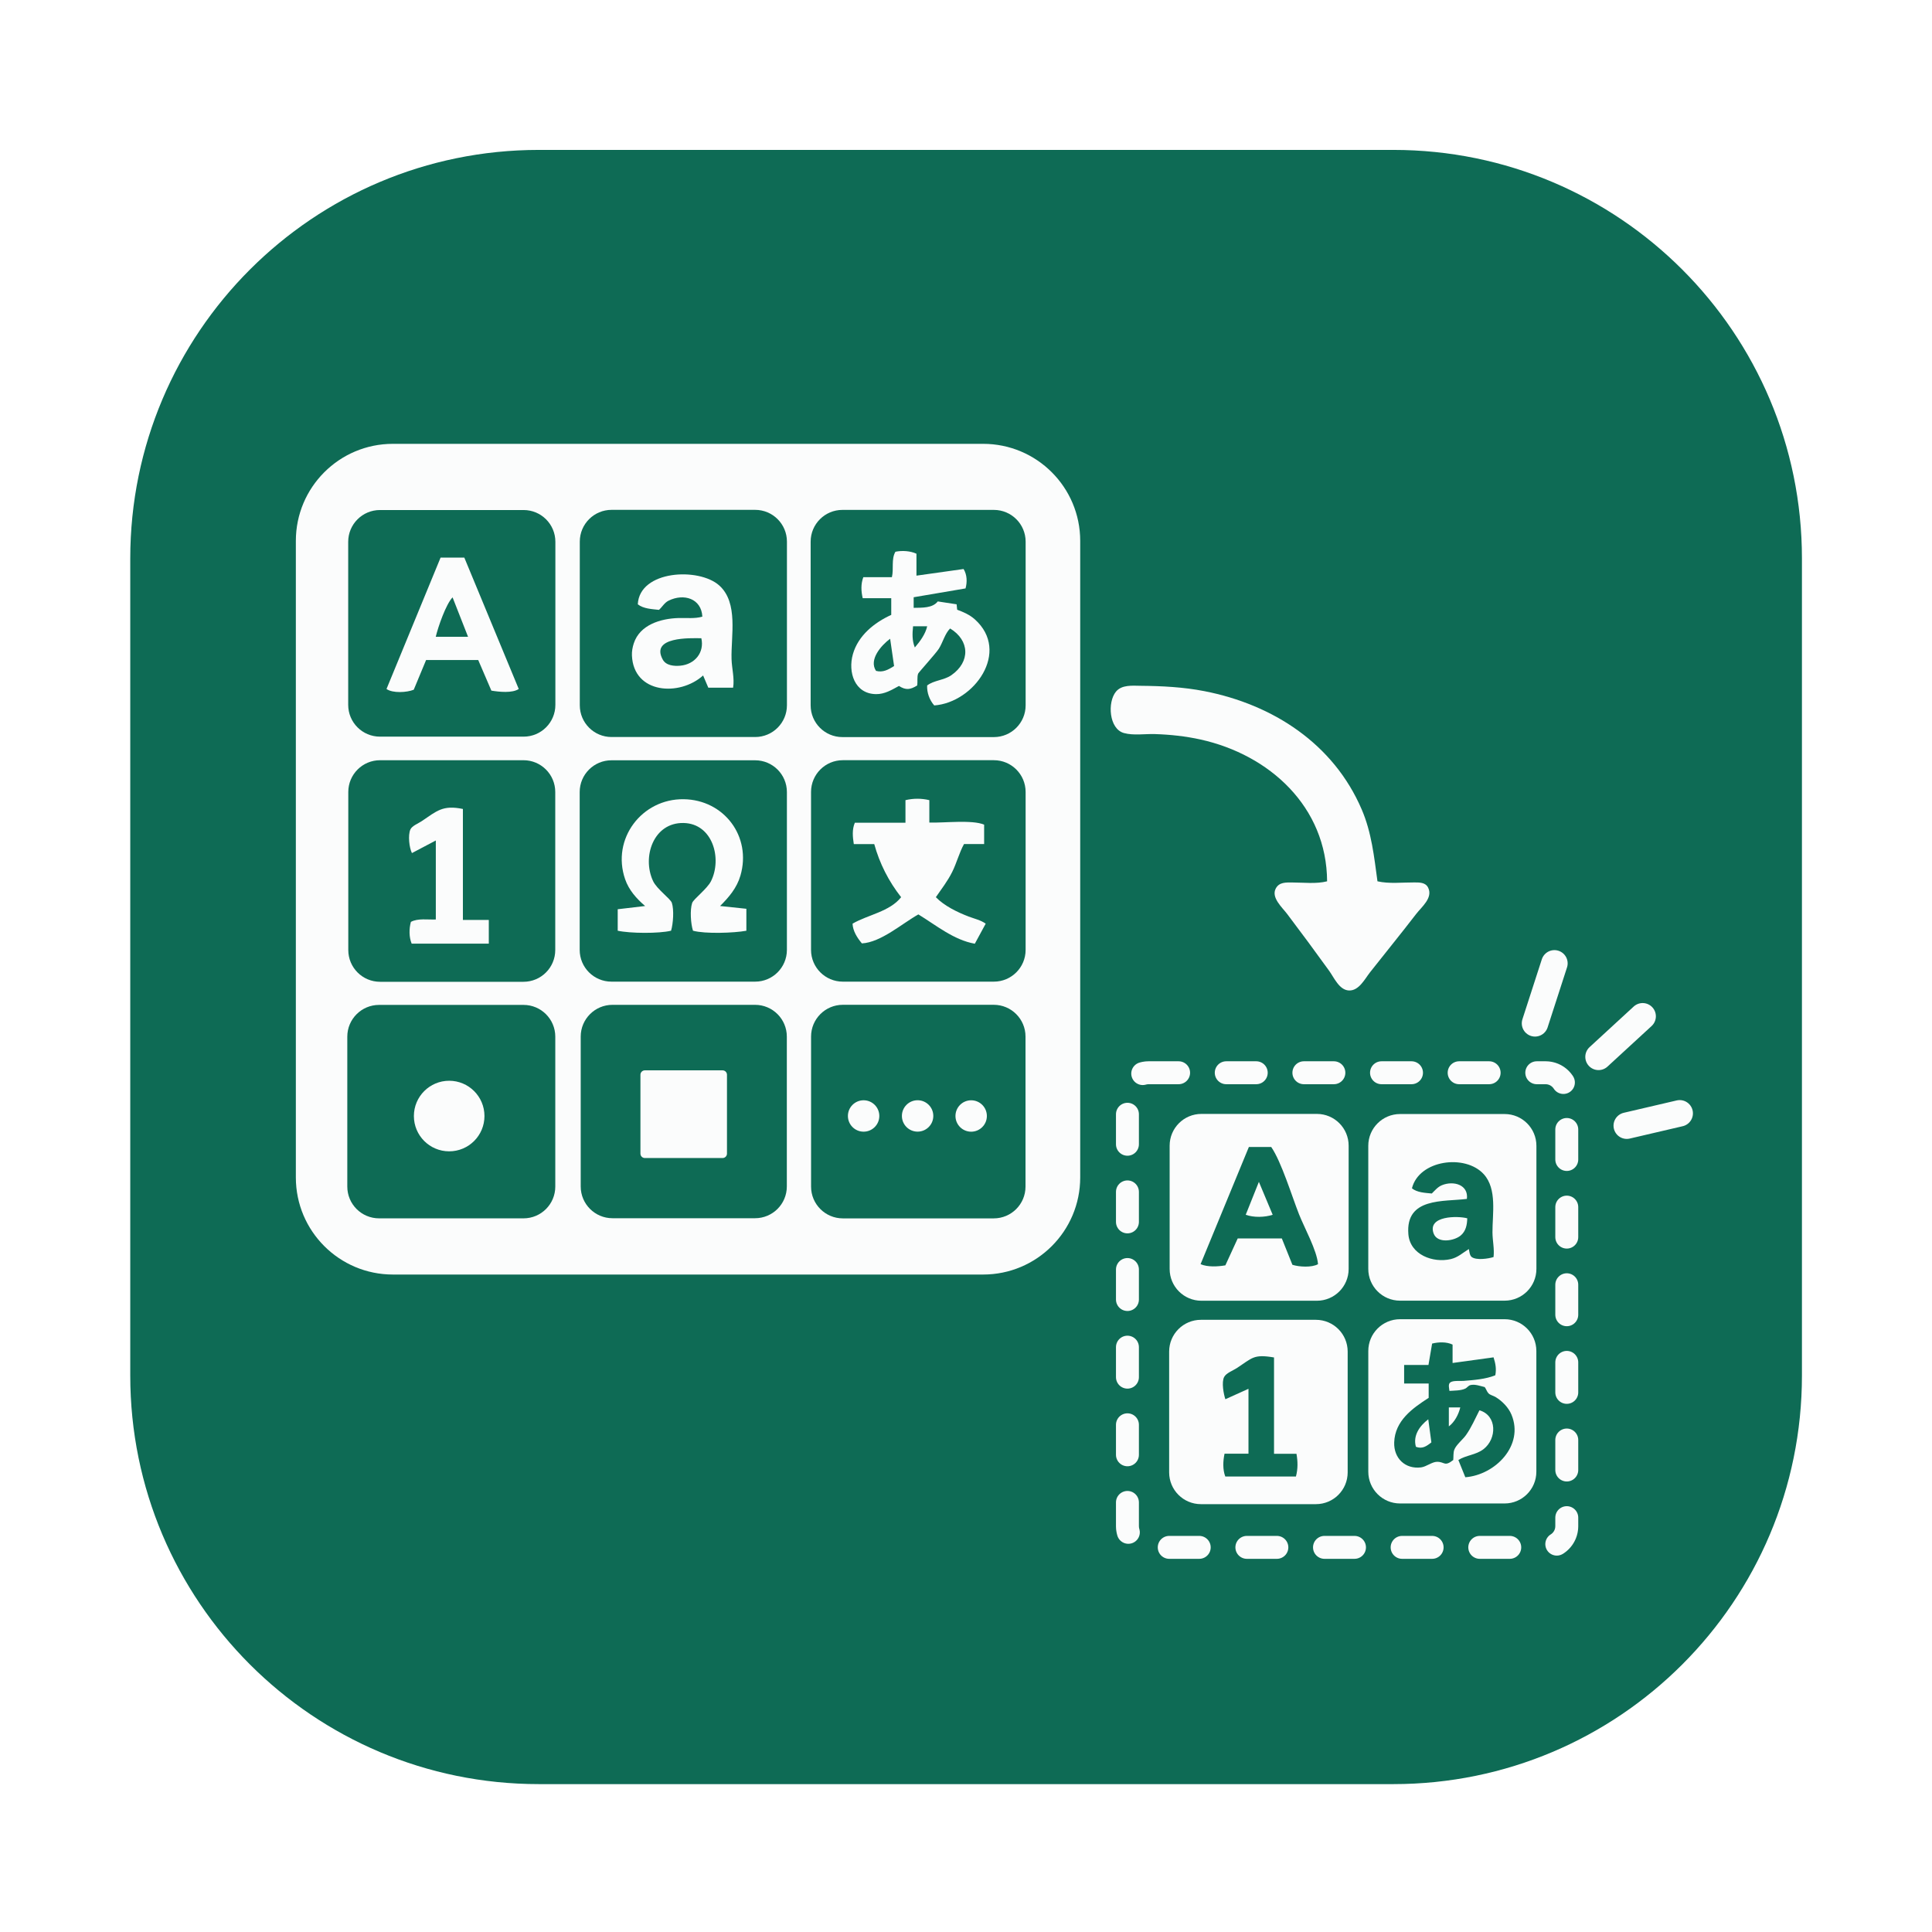
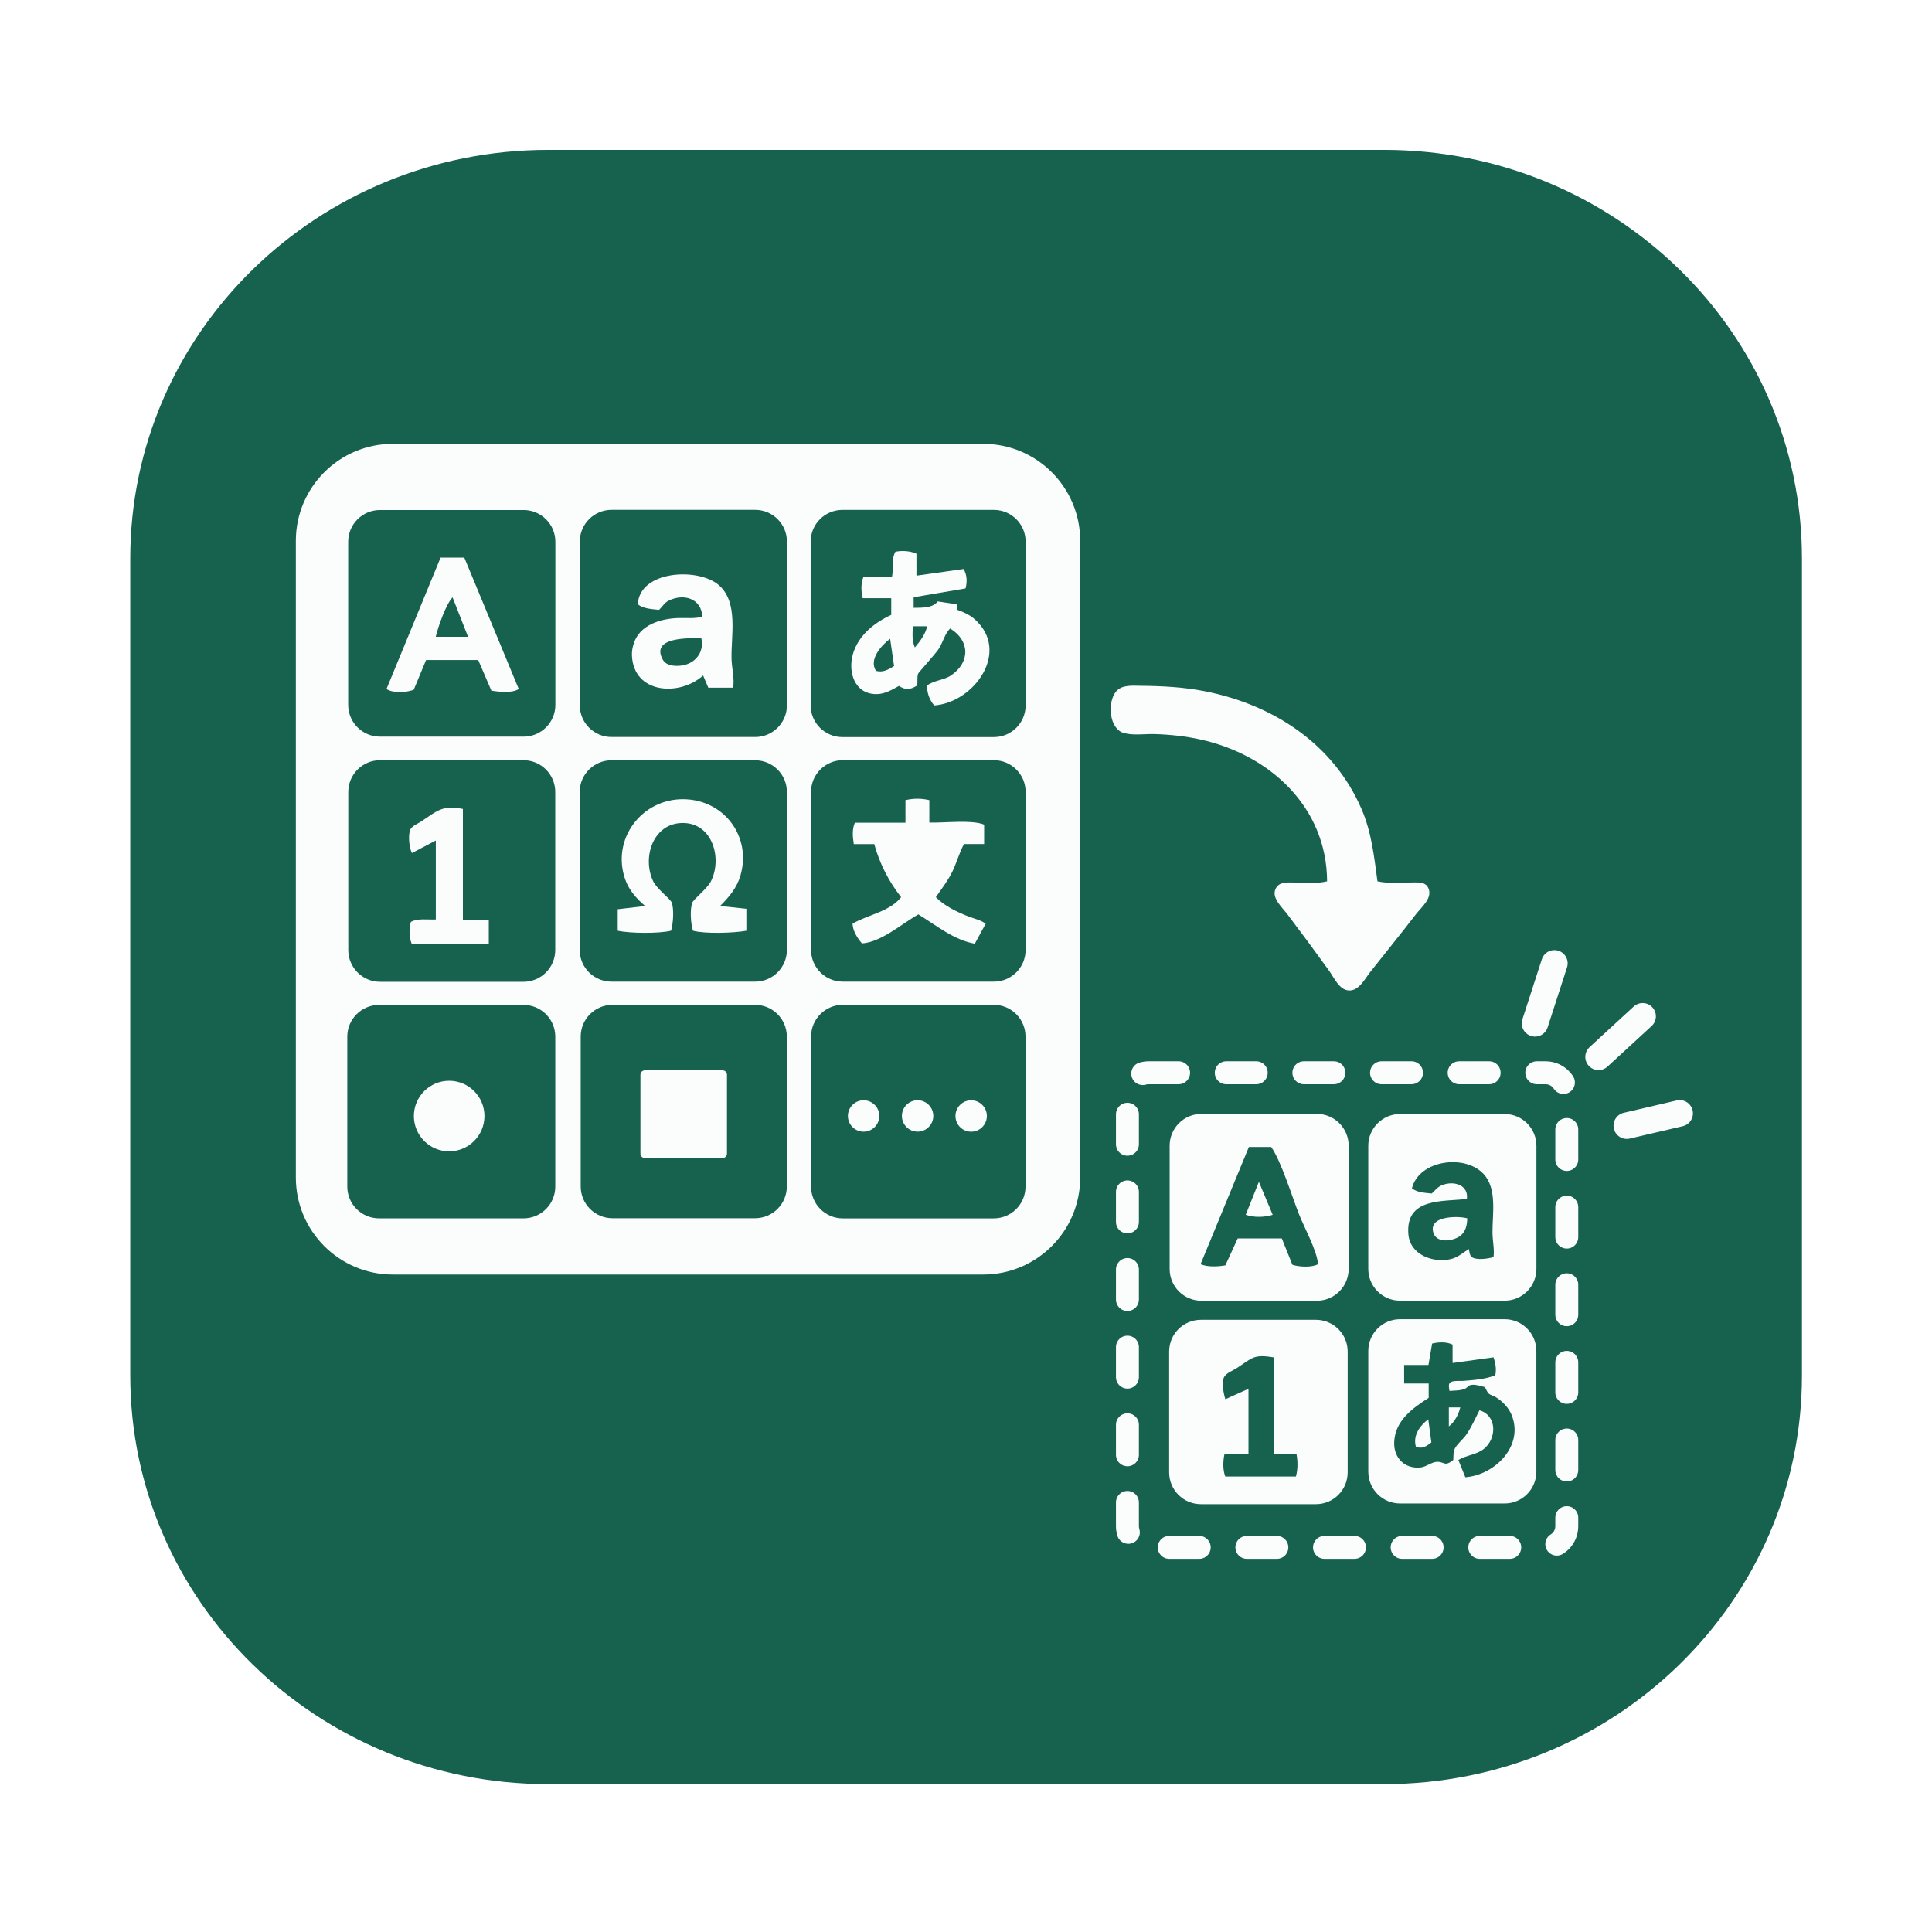
<svg xmlns="http://www.w3.org/2000/svg" viewBox="0 0 1095 1095">
-   <rect x="73.826" y="84.964" width="947.46" height="926.22" rx="231.56" fill="#0e6b55" />
+   <rect x="73.826" y="84.964" width="947.46" height="926.22" rx="236.865" fill="#16624f" ry="231.555" />
  <rect x="167.68" y="251.55" width="444.55" height="470.82" rx="55" fill="#fbfcfc" />
-   <g fill="#0e6b55">
+   <g fill="#16624f">
    <rect x="197.35" y="289.07" width="117.42" height="128.44" rx="18" />
    <rect x="328.61" y="288.97" width="117.4" height="128.75" rx="18" />
    <rect x="459.45" y="289" width="121.85" height="128.76" rx="18" />
    <rect x="197.4" y="430.87" width="117.3" height="125.58" rx="18" />
    <rect x="328.55" y="430.91" width="117.44" height="125.46" rx="18" />
    <rect x="459.67" y="430.86" width="121.62" height="125.51" rx="18" />
    <rect x="196.84" y="569.55" width="117.88" height="120.97" rx="18" />
    <rect x="329.13" y="569.51" width="116.82" height="120.94" rx="18" />
    <rect x="459.69" y="569.49" width="121.54" height="121.05" rx="18" />
  </g>
  <g fill="#fbfcfc" fill-rule="evenodd">
    <path d="m263.16 316.03c10.28 24.82 20.57 49.65 30.85 74.47-3.68 2.46-11.15 1.65-15.51 0.93-2.49-5.78-4.97-11.57-7.46-17.35h-29.54c-2.33 5.61-4.67 11.22-7 16.84-3.95 1.59-11.89 2.07-15.44-0.42 10.22-24.82 20.43-49.65 30.65-74.47zm-6.66 22.53c-3.75 3.87-8.22 16.78-9.53 22.36h18.31c-2.93-7.46-5.85-14.91-8.78-22.36z" />
    <path d="m415.5 389.76h-14.05c-0.99-2.31-1.97-4.62-2.95-6.93-13.23 11.99-39.42 10.51-40.34-11.33-0.1-2.31 0.33-4.66 1.05-6.86 3.44-10.57 15.25-14.05 25.29-14.36 4.55-0.15 9.26 0.48 13.57-0.78-0.53-10.27-10.48-13.35-19.15-9.05-2.34 1.16-3.57 3.52-5.42 5.2-3.94-0.43-8.86-0.61-12.02-3.15 0.99-19.38 34.7-21.02 46.2-10.65 10.93 9.85 6.57 28.61 6.94 41.65 0.16 5.45 1.75 10.94 0.88 16.26zm-18-28.02c-6.19-0.08-29.07-0.99-21.86 12.1 1.88 3.42 6.42 3.76 9.86 3.46 8.32-0.74 13.83-7.48 12-15.56z" />
    <path d="m519.42 313.83v12.43c8.9-1.25 17.8-2.51 26.71-3.76 1.99 3.22 2.11 7.38 1.11 11-9.8 1.67-19.6 3.33-29.4 5v6c4.67-0.08 10.7 0.23 13.66-3.63 3.56 0.54 7.12 1.09 10.68 1.63 0.11 1.03 0.21 2.05 0.32 3.08 3.57 1.3 7.13 2.88 9.99 5.44 20.39 18.24-0.33 47.14-22.99 48.8-2.7-3.06-4.22-7.32-4.02-11.32 3.89-2.98 9.57-2.93 13.73-5.83 10.83-7.54 10.44-19.7-0.71-26.47-2.95 2.91-4.09 7.82-6.37 11.45-1.66 2.65-11.51 13.48-11.76 14.15-0.7 1.89-0.2 4.66-0.52 6.7-3.96 2.44-6.42 2.77-10.35 0.28-4.14 2.24-8.12 4.7-13 4.63-12.18-0.15-15.99-12.51-13.11-22.63 3-10.59 12.16-17.92 21.74-22.28v-9.45h-16.17c-0.93-3.99-1.11-8.09 0.35-11.93h16.19c1.15-4.69-0.47-10.2 2-14.41 3.78-0.78 8.43-0.5 11.92 1.12zm6.08 41.12h-8c-0.43 4.2-0.59 8.09 1 12.02 2.95-3.43 6.02-7.59 7-12.02zm-21 7.07c-5.06 3.76-12.21 11.85-8 18.21 3.9 1.05 6.93-0.66 10.24-2.73-0.75-5.16-1.49-10.32-2.24-15.48z" />
    <path d="m262.36 458.5v62.89h14.68v13.45h-43.72c-1.53-3.71-1.51-8.47-0.44-12.34 3.93-2.16 9.65-1.17 14.13-1.36v-44.78c-4.51 2.38-9.03 4.76-13.54 7.14-1.5-2.92-2.35-10.15-0.86-13.41 0.93-2.04 4.54-3.43 6.33-4.64 8.75-5.89 12.02-9.31 23.42-6.95z" />
    <path d="m408.12 513.5c4.97 0.52 9.94 1.05 14.9 1.57v12.45c-7.1 1.31-23.49 1.84-30.25-0.02-1.27-3.81-1.81-11.84-0.46-15.76 0.75-2.16 8.47-7.95 10.65-12.29 6.43-12.79 1.01-32.65-15.51-33-17.09-0.37-23.71 19.24-17.31 32.91 2.16 4.6 9.87 10.01 10.64 12.33 1.32 3.99 0.75 11.89-0.44 15.81-6.89 1.68-23.26 1.55-30.24 0v-12.17c5.18-0.61 10.36-1.22 15.53-1.83-4.91-4.23-9.2-8.99-11.34-15.22-7.87-22.88 9.53-45.64 33.21-45.31 22.85 0.32 38.61 21.12 32.16 43.28-2.05 7.02-6.48 12.21-11.54 17.25z" />
    <path d="m526.72 453.5v12.71c8.09 0.27 24.31-1.72 31.06 1.18v10.99h-11.41c-2.71 4.92-4.15 10.7-6.7 15.83-2.53 5.09-6.04 9.63-9.26 14.29 4.77 4.93 12.26 8.55 18.62 10.98 3.28 1.25 6.75 1.97 9.64 4.02-2.06 3.79-4.11 7.58-6.17 11.37-11.92-2.09-21.95-10.48-32-16.61-9.22 5.18-21.26 15.87-32 16.43-2.67-3.15-5.17-7.13-5.29-11.19 8.59-5.02 21.08-6.79 27.52-15-7.07-9.01-12.18-19.05-15.23-30.09h-11.59c-0.64-4.13-1.06-8.24 0.59-12.11h28.69v-12.8c4.58-1.06 8.96-1.07 13.53 0z" />
    <circle cx="254.58" cy="632.54" r="20" />
    <rect x="362.98" y="606.64" width="49.05" height="49.7" rx="2.5" />
    <circle cx="489.47" cy="632.5" r="8.9" />
    <circle cx="520.07" cy="632.48" r="8.9" />
    <circle cx="550.43" cy="632.51" r="8.9" />
    <path d="m780.71 499.5c6.56 1.51 14.01 0.6 20.79 0.64 2.89 0.02 6.39-0.14 7.92 2.94 2.88 5.81-3.71 10.92-6.85 15.02-8.53 11.1-17.4 21.94-26.05 32.94-3.04 3.87-6.35 10.6-12.02 10.33-5.48-0.27-8.39-7.29-11.18-11.15-7.81-10.83-15.75-21.59-23.81-32.23-2.85-3.75-9.14-9.27-6.46-14.39 1.96-3.72 5.8-3.44 9.45-3.43 6.38 0 13.54 0.9 19.66-0.67-0.21-42.25-32.63-71.71-71.69-80.36-8.45-1.87-17.33-2.83-25.97-3.09-5.55-0.17-12.09 0.9-17.47-0.58-8.49-2.32-9.48-17.45-4.54-23.46 3.31-4.03 9.37-3.37 14.01-3.32 12.11 0.11 24.2 0.71 36.1 3.03 38.94 7.6 73.19 29.83 89.16 67.01 5.63 13.09 7.05 26.84 8.95 40.77z" />
  </g>
  <rect x="639" y="608" width="249" height="269" rx="12" fill="none" stroke="#fbfcfc" stroke-dasharray="17 27" stroke-linecap="round" stroke-width="13" />
  <g fill="#fbfcfc">
    <rect x="662.92" y="631.33" width="101.45" height="105.89" rx="18" />
    <rect x="775.5" y="631.4" width="95.29" height="105.78" rx="18" />
    <rect x="662.64" y="748.03" width="101.18" height="104.48" rx="18" />
    <rect x="775.51" y="747.69" width="95.25" height="104.43" rx="18" />
  </g>
-   <g fill="#0e6b55" fill-rule="evenodd">
+   <g fill="#16624f" fill-rule="evenodd">
    <path d="m720.5 650.09h-12.68c-9.12 22.13-18.25 44.27-27.37 66.41 4.04 1.72 9.74 1.4 14.05 0.66 2.33-5.08 4.67-10.16 7-15.25h25l6 14.94c3.81 1.22 10.99 1.63 14.51-0.35-0.6-7.81-7.66-20.44-10.74-28.23-4.07-10.27-9.97-29.75-15.77-38.18zm-7 19.75c2.61 6.22 5.21 12.44 7.82 18.66-4.58 1.49-10.73 1.62-15.28 0 2.48-6.22 4.97-12.44 7.46-18.66z" />
    <path d="m846.5 712.45c0.55-4.55-0.58-9.28-0.61-13.95-0.07-10.37 2.71-24.55-4.91-32.97-10.5-11.62-36.73-8.13-40.73 7.97 2.93 2.42 7.52 2.57 11.25 2.94 1.79-1.74 3.37-3.74 5.76-4.71 6.55-2.67 15.12-0.29 14.13 7.77-13.16 1.71-34.86-1.02-33.17 19.99 0.94 11.68 13.95 16.46 24 14.14 4.15-0.96 6.84-3.61 10.28-5.71 0.31 1.33 0.41 3.55 1.57 4.48 2.55 2.03 9.61 1 12.43 0.05zm-14.9-21.95c-0.1 3.69-0.77 7.33-3.8 9.81-3.74 3.06-13.2 4.61-15.29-1.27-3.57-10.06 13.73-10.01 19.09-8.54z" />
    <path d="m722.08 769.37c-11.7-2-12.29 0.29-21.15 6.06-2.06 1.35-5.94 2.75-7.11 4.98-1.59 3.01-0.29 9.75 0.68 12.63 4.37-1.97 8.73-3.94 13.1-5.91v36.79h-13.57c-0.88 4.15-1.09 8.96 0.42 12.91h40.05c1.15-4.37 1.08-8.41 0.3-12.87h-12.72z" />
    <path d="m823.28 762.07c-3.46-1.63-7.92-1.49-11.6-0.57-0.69 4.04-1.38 8.07-2.07 12.11h-13.79v10.53h13.91v8.12c-9.22 5.95-19.12 12.94-19.54 25.24-0.31 8.99 6.27 15.32 15.25 14.17 3-0.39 6.22-3.17 9.08-3.17 4.44 0.01 4.08 2.93 9.14-1 0.18-1.79-0.04-4.06 0.56-5.75 1.01-2.83 4.89-5.88 6.67-8.4 3.13-4.45 5.14-9.24 7.61-14.04 10.1 2.94 9.93 16.16 2.32 22.02-4.33 3.34-9.93 3.39-14.26 6.17 1.32 3.25 2.63 6.51 3.94 9.76 16.85-1.26 33.45-17.96 26.16-35.48-1.72-4.12-5.21-7.64-8.98-9.97-1.12-0.69-3.06-1.13-3.98-2.04-0.97-0.96-1.36-2.49-2.2-3.61-2.38-0.59-5.51-1.73-7.97-1.17-1.38 0.31-1.87 1.46-3.09 2.04-2.54 1.2-6.22 1.07-8.94 1.29-0.12-1.35-0.88-3.76 0.45-4.79 1.59-1.22 5.59-0.72 7.52-0.88 5.84-0.48 12.6-0.96 18.03-3.19 0.68-3.58 0.14-6.65-1-10.16-7.74 1.07-15.48 2.13-23.22 3.2zm4.36 35.62c-0.99 4.05-3.21 8.28-6.48 10.74v-10.74zm-18.14 6.72c0.59 4.37 1.17 8.73 1.76 13.09-2.85 2.28-5.2 3.84-8.76 2.5-1.79-6.32 2.06-11.81 7-15.59z" />
  </g>
  <g fill="none" stroke="#fbfcfc" stroke-linecap="round" stroke-width="15">
    <path d="m881 546-11 34" />
    <path d="m931 576-25 23" />
    <path d="m952 631-30 7" />
  </g>
</svg>
